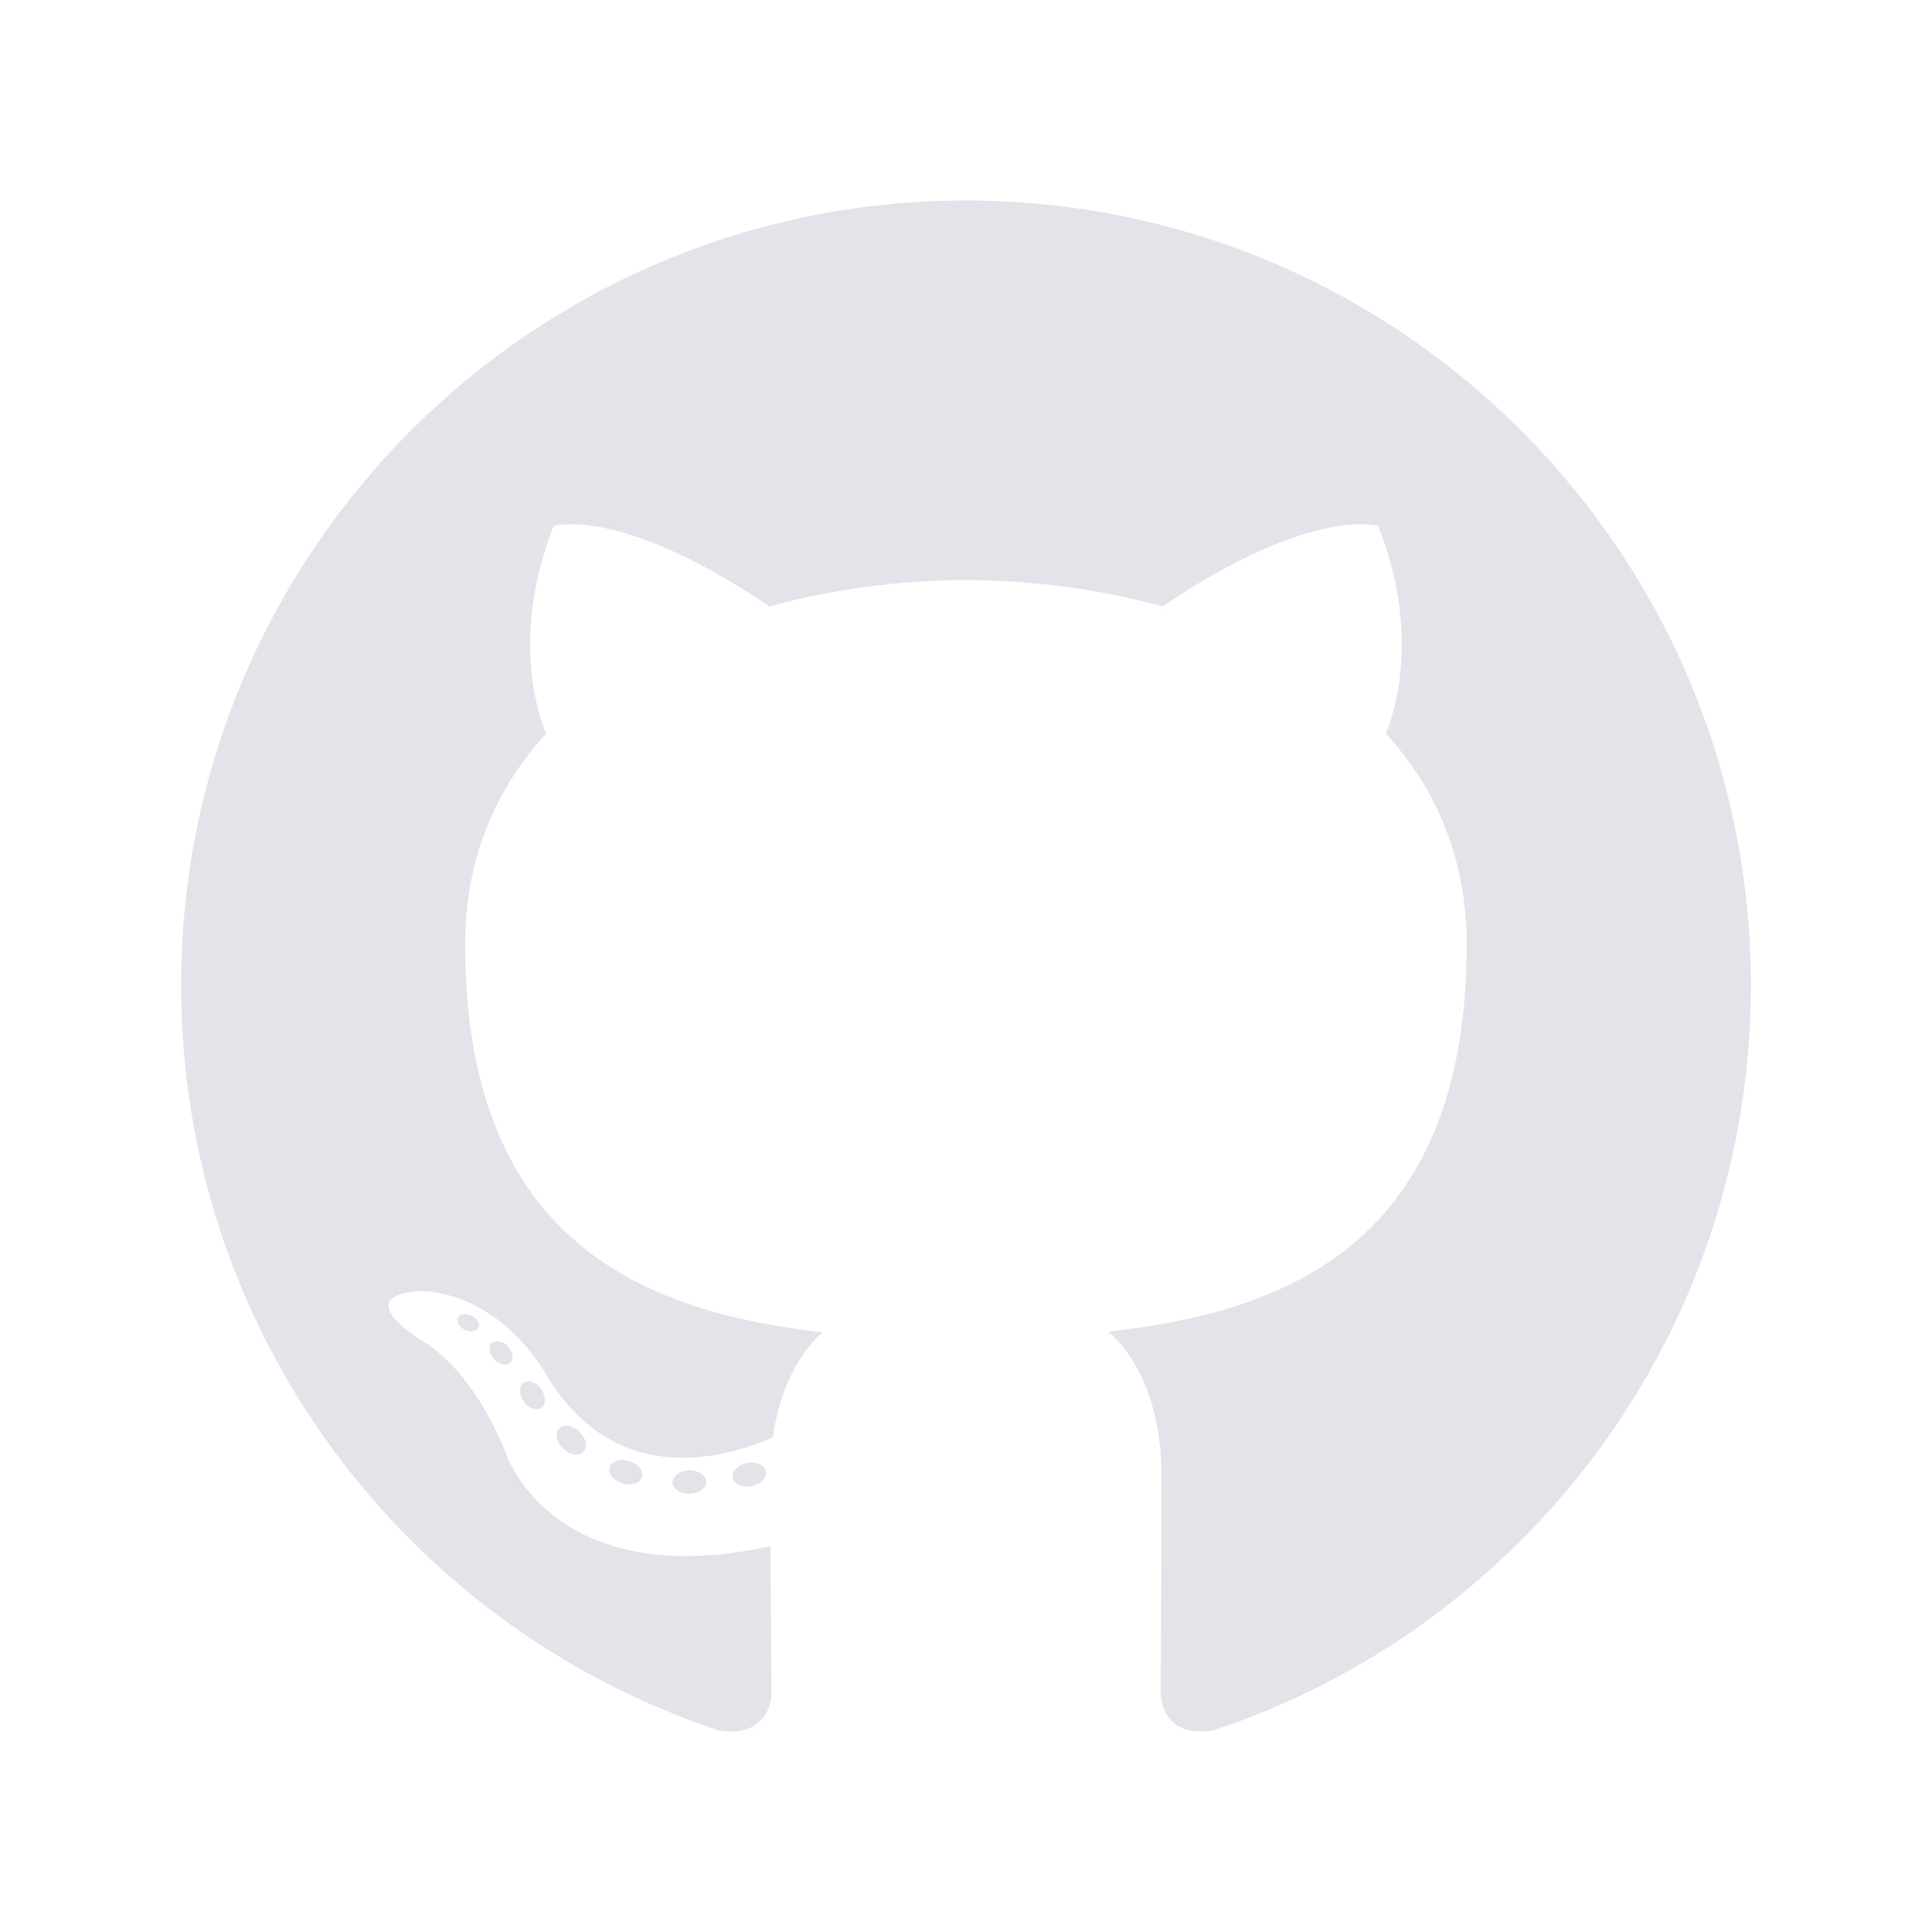
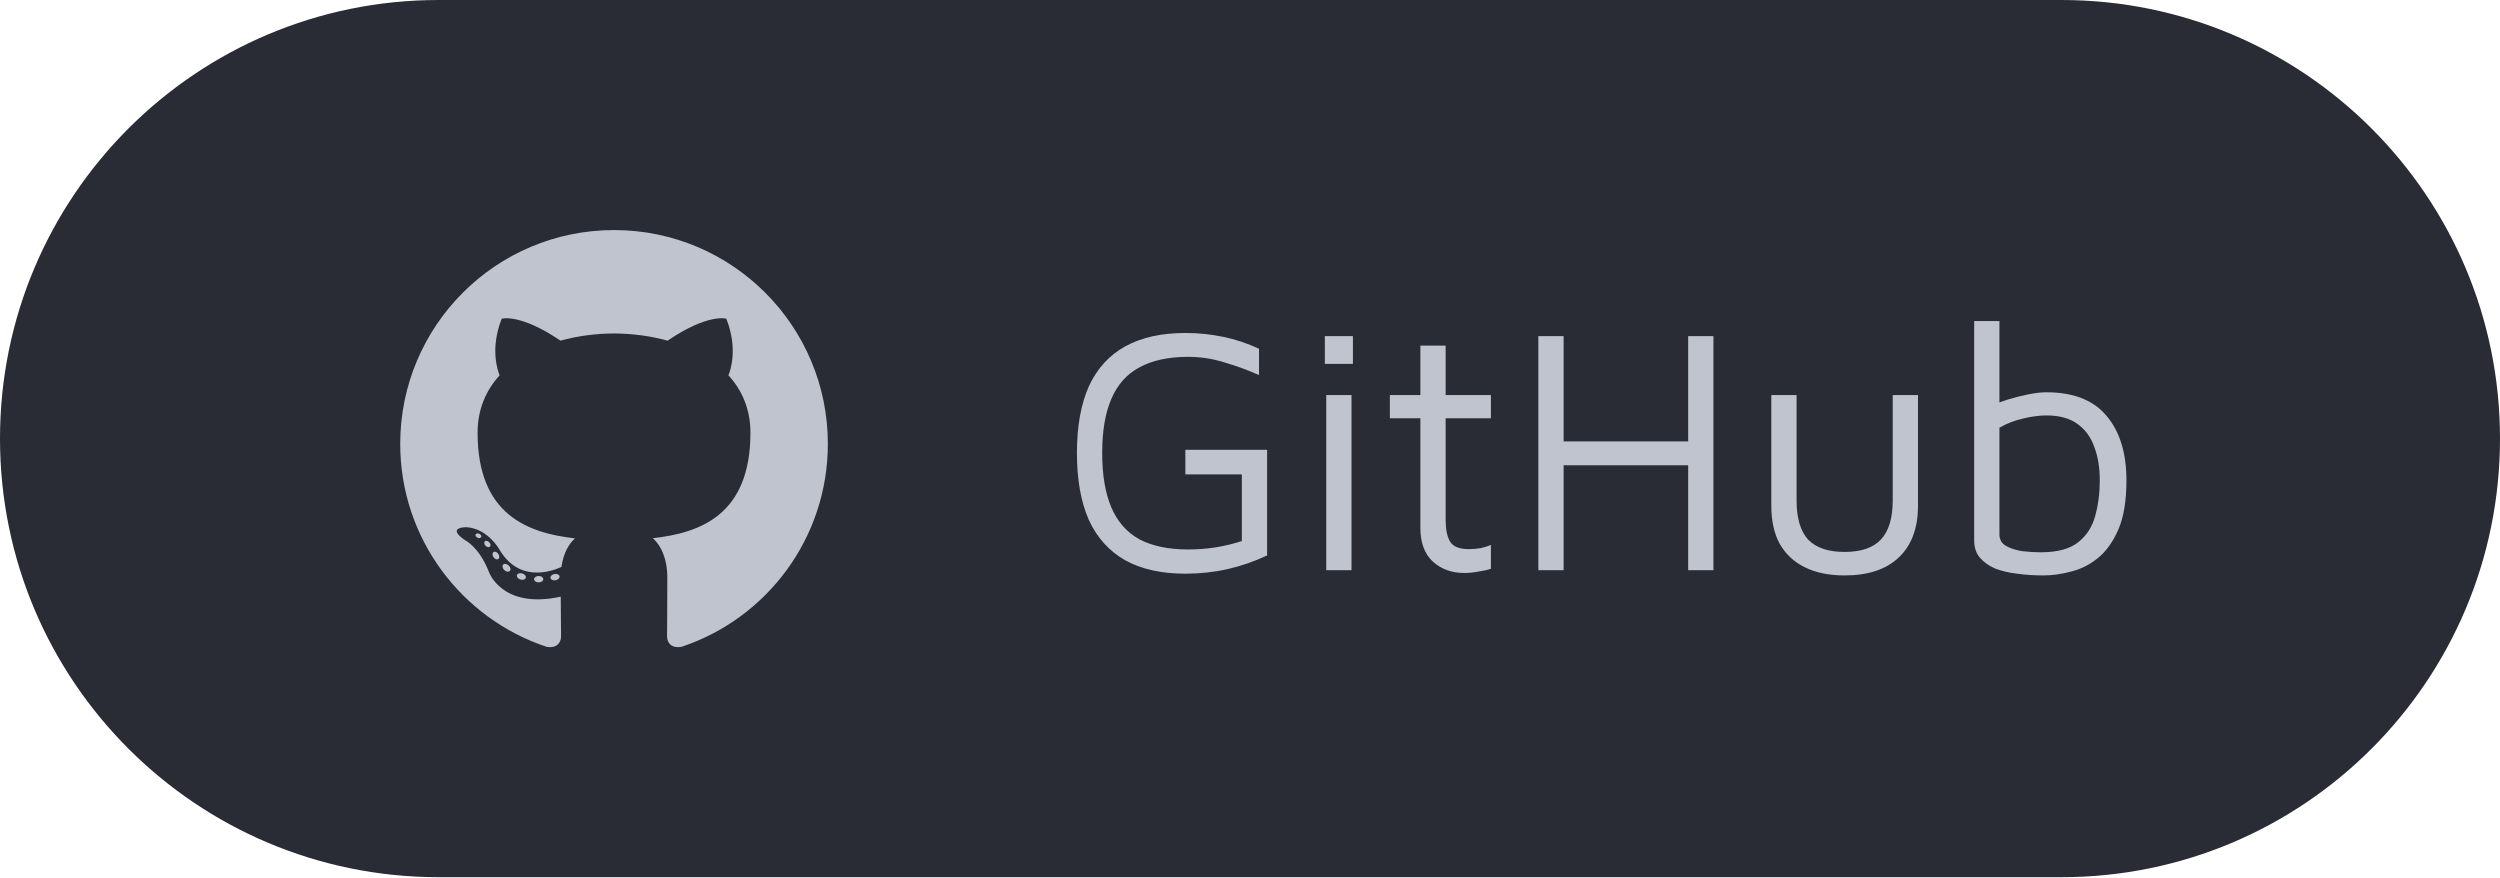
- <svg xmlns="http://www.w3.org/2000/svg" width="32" height="32" viewBox="0 0 32 32" fill="none">
-   <path fill-rule="evenodd" clip-rule="evenodd" d="M16 3.321C8.821 3.321 3 9.141 3 16.321C3 22.065 6.725 26.938 11.89 28.657C12.54 28.777 12.778 28.375 12.778 28.031C12.778 27.721 12.766 26.697 12.761 25.611C9.144 26.397 8.381 24.077 8.381 24.077C7.789 22.575 6.937 22.175 6.937 22.175C5.758 21.368 7.026 21.385 7.026 21.385C8.331 21.477 9.019 22.725 9.019 22.725C10.178 24.712 12.06 24.137 12.802 23.805C12.919 22.965 13.256 22.391 13.627 22.067C10.74 21.738 7.704 20.624 7.704 15.642C7.704 14.223 8.212 13.063 9.044 12.153C8.909 11.826 8.464 10.503 9.17 8.713C9.17 8.713 10.261 8.363 12.745 10.045C13.783 9.757 14.895 9.612 16 9.607C17.104 9.612 18.217 9.757 19.256 10.045C21.738 8.363 22.828 8.712 22.828 8.712C23.535 10.503 23.09 11.825 22.955 12.152C23.789 13.063 24.293 14.223 24.293 15.642C24.293 20.635 21.252 21.734 18.357 22.056C18.824 22.46 19.239 23.251 19.239 24.464C19.239 26.203 19.224 27.603 19.224 28.031C19.224 28.377 19.459 28.782 20.117 28.655C25.279 26.934 29 22.063 29 16.321C29 9.141 23.179 3.321 16 3.321Z" fill="#E2E4E9" />
-   <path d="M7.924 21.986C7.895 22.05 7.793 22.07 7.701 22.026C7.606 21.983 7.553 21.895 7.584 21.831C7.612 21.764 7.714 21.746 7.808 21.79C7.903 21.833 7.957 21.921 7.924 21.986ZM8.45 22.573C8.388 22.631 8.267 22.604 8.185 22.513C8.1 22.423 8.084 22.301 8.147 22.243C8.211 22.186 8.329 22.213 8.414 22.303C8.499 22.395 8.515 22.515 8.45 22.573ZM8.963 23.322C8.883 23.377 8.753 23.326 8.672 23.21C8.593 23.094 8.593 22.955 8.675 22.9C8.755 22.844 8.883 22.895 8.965 23.009C9.044 23.126 9.044 23.265 8.963 23.322ZM9.665 24.045C9.594 24.124 9.442 24.103 9.331 23.996C9.218 23.891 9.186 23.742 9.257 23.663C9.329 23.585 9.482 23.607 9.594 23.713C9.707 23.818 9.741 23.967 9.665 24.045ZM10.634 24.465C10.602 24.567 10.456 24.613 10.309 24.57C10.162 24.525 10.066 24.406 10.096 24.303C10.126 24.201 10.273 24.153 10.421 24.199C10.568 24.243 10.664 24.362 10.634 24.465ZM11.698 24.543C11.701 24.65 11.577 24.739 11.422 24.741C11.267 24.745 11.141 24.658 11.139 24.552C11.139 24.444 11.261 24.356 11.417 24.353C11.571 24.351 11.698 24.437 11.698 24.543ZM12.688 24.375C12.706 24.479 12.599 24.587 12.445 24.615C12.295 24.643 12.155 24.578 12.135 24.475C12.117 24.367 12.226 24.26 12.377 24.232C12.531 24.206 12.668 24.269 12.688 24.375Z" fill="#E2E4E9" />
+ <svg xmlns="http://www.w3.org/2000/svg" width="114" height="40" viewBox="0 0 114 40" fill="none">
+   <rect width="114" height="40" rx="20" fill="#292C34" />
+   <path fill-rule="evenodd" clip-rule="evenodd" d="M28 10.491C22.616 10.491 18.25 14.856 18.25 20.241C18.25 24.549 21.044 28.203 24.918 29.493C25.405 29.583 25.584 29.281 25.584 29.024C25.584 28.791 25.575 28.023 25.57 27.208C22.858 27.798 22.286 26.058 22.286 26.058C21.842 24.931 21.203 24.631 21.203 24.631C20.318 24.026 21.27 24.039 21.27 24.039C22.249 24.107 22.764 25.044 22.764 25.044C23.634 26.534 25.045 26.103 25.602 25.854C25.689 25.224 25.942 24.794 26.221 24.55C24.055 24.304 21.778 23.468 21.778 19.732C21.778 18.667 22.159 17.798 22.783 17.115C22.682 16.869 22.348 15.878 22.877 14.535C22.877 14.535 23.696 14.273 25.559 15.534C26.337 15.318 27.171 15.209 28 15.206C28.828 15.209 29.663 15.318 30.442 15.534C32.303 14.272 33.121 14.534 33.121 14.534C33.651 15.877 33.318 16.869 33.217 17.114C33.842 17.797 34.22 18.667 34.22 19.732C34.22 23.476 31.939 24.301 29.768 24.542C30.118 24.845 30.43 25.438 30.43 26.348C30.43 27.652 30.418 28.702 30.418 29.023C30.418 29.283 30.594 29.587 31.088 29.491C34.96 28.201 37.75 24.547 37.75 20.241C37.75 14.856 33.384 10.491 28 10.491Z" fill="#C0C4CE" />
+   <path d="M21.943 24.489C21.921 24.538 21.845 24.552 21.776 24.519C21.705 24.488 21.665 24.422 21.688 24.373C21.709 24.323 21.785 24.309 21.856 24.343C21.927 24.375 21.968 24.441 21.943 24.489ZM22.338 24.93C22.291 24.973 22.201 24.953 22.139 24.885C22.075 24.817 22.063 24.726 22.11 24.682C22.158 24.639 22.247 24.66 22.31 24.728C22.374 24.796 22.387 24.886 22.338 24.93ZM22.722 25.491C22.663 25.533 22.565 25.494 22.504 25.407C22.445 25.321 22.445 25.216 22.506 25.175C22.566 25.133 22.663 25.171 22.724 25.257C22.783 25.345 22.783 25.449 22.722 25.491ZM23.249 26.034C23.195 26.093 23.081 26.077 22.998 25.997C22.913 25.918 22.889 25.806 22.943 25.748C22.997 25.689 23.112 25.705 23.195 25.785C23.28 25.863 23.306 25.976 23.249 26.034ZM23.975 26.349C23.952 26.425 23.842 26.46 23.732 26.427C23.621 26.394 23.549 26.305 23.572 26.228C23.594 26.151 23.705 26.115 23.816 26.149C23.926 26.183 23.998 26.271 23.975 26.349ZM24.773 26.407C24.776 26.488 24.683 26.554 24.567 26.556C24.45 26.559 24.356 26.493 24.354 26.414C24.354 26.333 24.446 26.267 24.563 26.265C24.678 26.263 24.773 26.328 24.773 26.407ZM25.516 26.281C25.53 26.359 25.449 26.44 25.334 26.461C25.221 26.482 25.116 26.434 25.102 26.356C25.088 26.276 25.17 26.195 25.283 26.174C25.398 26.154 25.501 26.201 25.516 26.281Z" fill="#C0C4CE" />
+   <path d="M54.052 26.16C52.964 26.16 52.052 25.957 51.316 25.552C50.58 25.136 50.026 24.523 49.652 23.712C49.29 22.891 49.108 21.872 49.108 20.656C49.108 19.44 49.29 18.427 49.652 17.616C50.026 16.805 50.58 16.197 51.316 15.792C52.052 15.387 52.964 15.184 54.052 15.184C54.639 15.184 55.215 15.243 55.78 15.36C56.346 15.477 56.89 15.659 57.412 15.904V17.104C56.911 16.88 56.388 16.688 55.844 16.528C55.3 16.357 54.746 16.272 54.18 16.272C53.284 16.272 52.543 16.432 51.956 16.752C51.38 17.061 50.954 17.541 50.676 18.192C50.399 18.832 50.26 19.653 50.26 20.656C50.26 21.659 50.399 22.485 50.676 23.136C50.954 23.787 51.38 24.272 51.956 24.592C52.543 24.901 53.284 25.056 54.18 25.056C54.607 25.056 55.023 25.024 55.428 24.96C55.834 24.896 56.234 24.8 56.628 24.672V21.632H54.052V20.512H57.78V25.328C57.194 25.605 56.591 25.813 55.972 25.952C55.354 26.091 54.714 26.16 54.052 26.16ZM60.477 26V18.016H61.629V26H60.477ZM60.413 16.592V15.328H61.693V16.592H60.413ZM66.769 26.128C66.203 26.128 65.729 25.957 65.345 25.616C64.961 25.264 64.769 24.747 64.769 24.064V19.072H63.377V18.016H64.769V15.76H65.921V18.016H67.985V19.072H65.921V23.696C65.921 24.144 65.99 24.48 66.129 24.704C66.267 24.928 66.55 25.04 66.977 25.04C67.169 25.04 67.355 25.024 67.537 24.992C67.718 24.949 67.867 24.901 67.985 24.848V25.936C67.835 25.989 67.643 26.032 67.409 26.064C67.185 26.107 66.971 26.128 66.769 26.128ZM70.149 26V15.328H71.301V20.128H76.981V15.328H78.133V26H76.981V21.216H71.301V26H70.149ZM84.116 26.24C83.412 26.24 82.809 26.117 82.308 25.872C81.807 25.627 81.423 25.269 81.156 24.8C80.9 24.331 80.772 23.755 80.772 23.072V18.016H81.924V22.816C81.924 23.627 82.1 24.224 82.452 24.608C82.815 24.981 83.37 25.168 84.116 25.168C84.863 25.168 85.412 24.981 85.764 24.608C86.127 24.224 86.308 23.627 86.308 22.816V18.016H87.46V23.072C87.46 24.085 87.167 24.869 86.58 25.424C86.004 25.968 85.183 26.24 84.116 26.24ZM93.174 26.24C92.758 26.24 92.358 26.213 91.974 26.16C91.601 26.117 91.265 26.037 90.966 25.92C90.678 25.792 90.449 25.627 90.278 25.424C90.108 25.221 90.022 24.96 90.022 24.64V14.64H91.174V18.928L90.774 18.528C90.987 18.421 91.243 18.32 91.542 18.224C91.852 18.128 92.166 18.048 92.486 17.984C92.806 17.92 93.084 17.888 93.318 17.888C94.555 17.888 95.473 18.251 96.07 18.976C96.668 19.691 96.966 20.667 96.966 21.904C96.966 22.821 96.844 23.568 96.598 24.144C96.353 24.709 96.038 25.147 95.654 25.456C95.281 25.755 94.876 25.957 94.438 26.064C94.001 26.181 93.579 26.24 93.174 26.24ZM93.062 25.184C93.82 25.184 94.39 25.029 94.774 24.72C95.158 24.411 95.414 24.011 95.542 23.52C95.681 23.019 95.75 22.48 95.75 21.904C95.75 21.317 95.665 20.805 95.494 20.368C95.334 19.92 95.078 19.573 94.726 19.328C94.374 19.072 93.905 18.944 93.318 18.944C92.987 18.944 92.63 18.992 92.246 19.088C91.862 19.173 91.505 19.312 91.174 19.504V24.368C91.174 24.603 91.275 24.779 91.478 24.896C91.692 25.013 91.942 25.093 92.23 25.136C92.529 25.168 92.806 25.184 93.062 25.184Z" fill="#C0C4CE" />
</svg>
